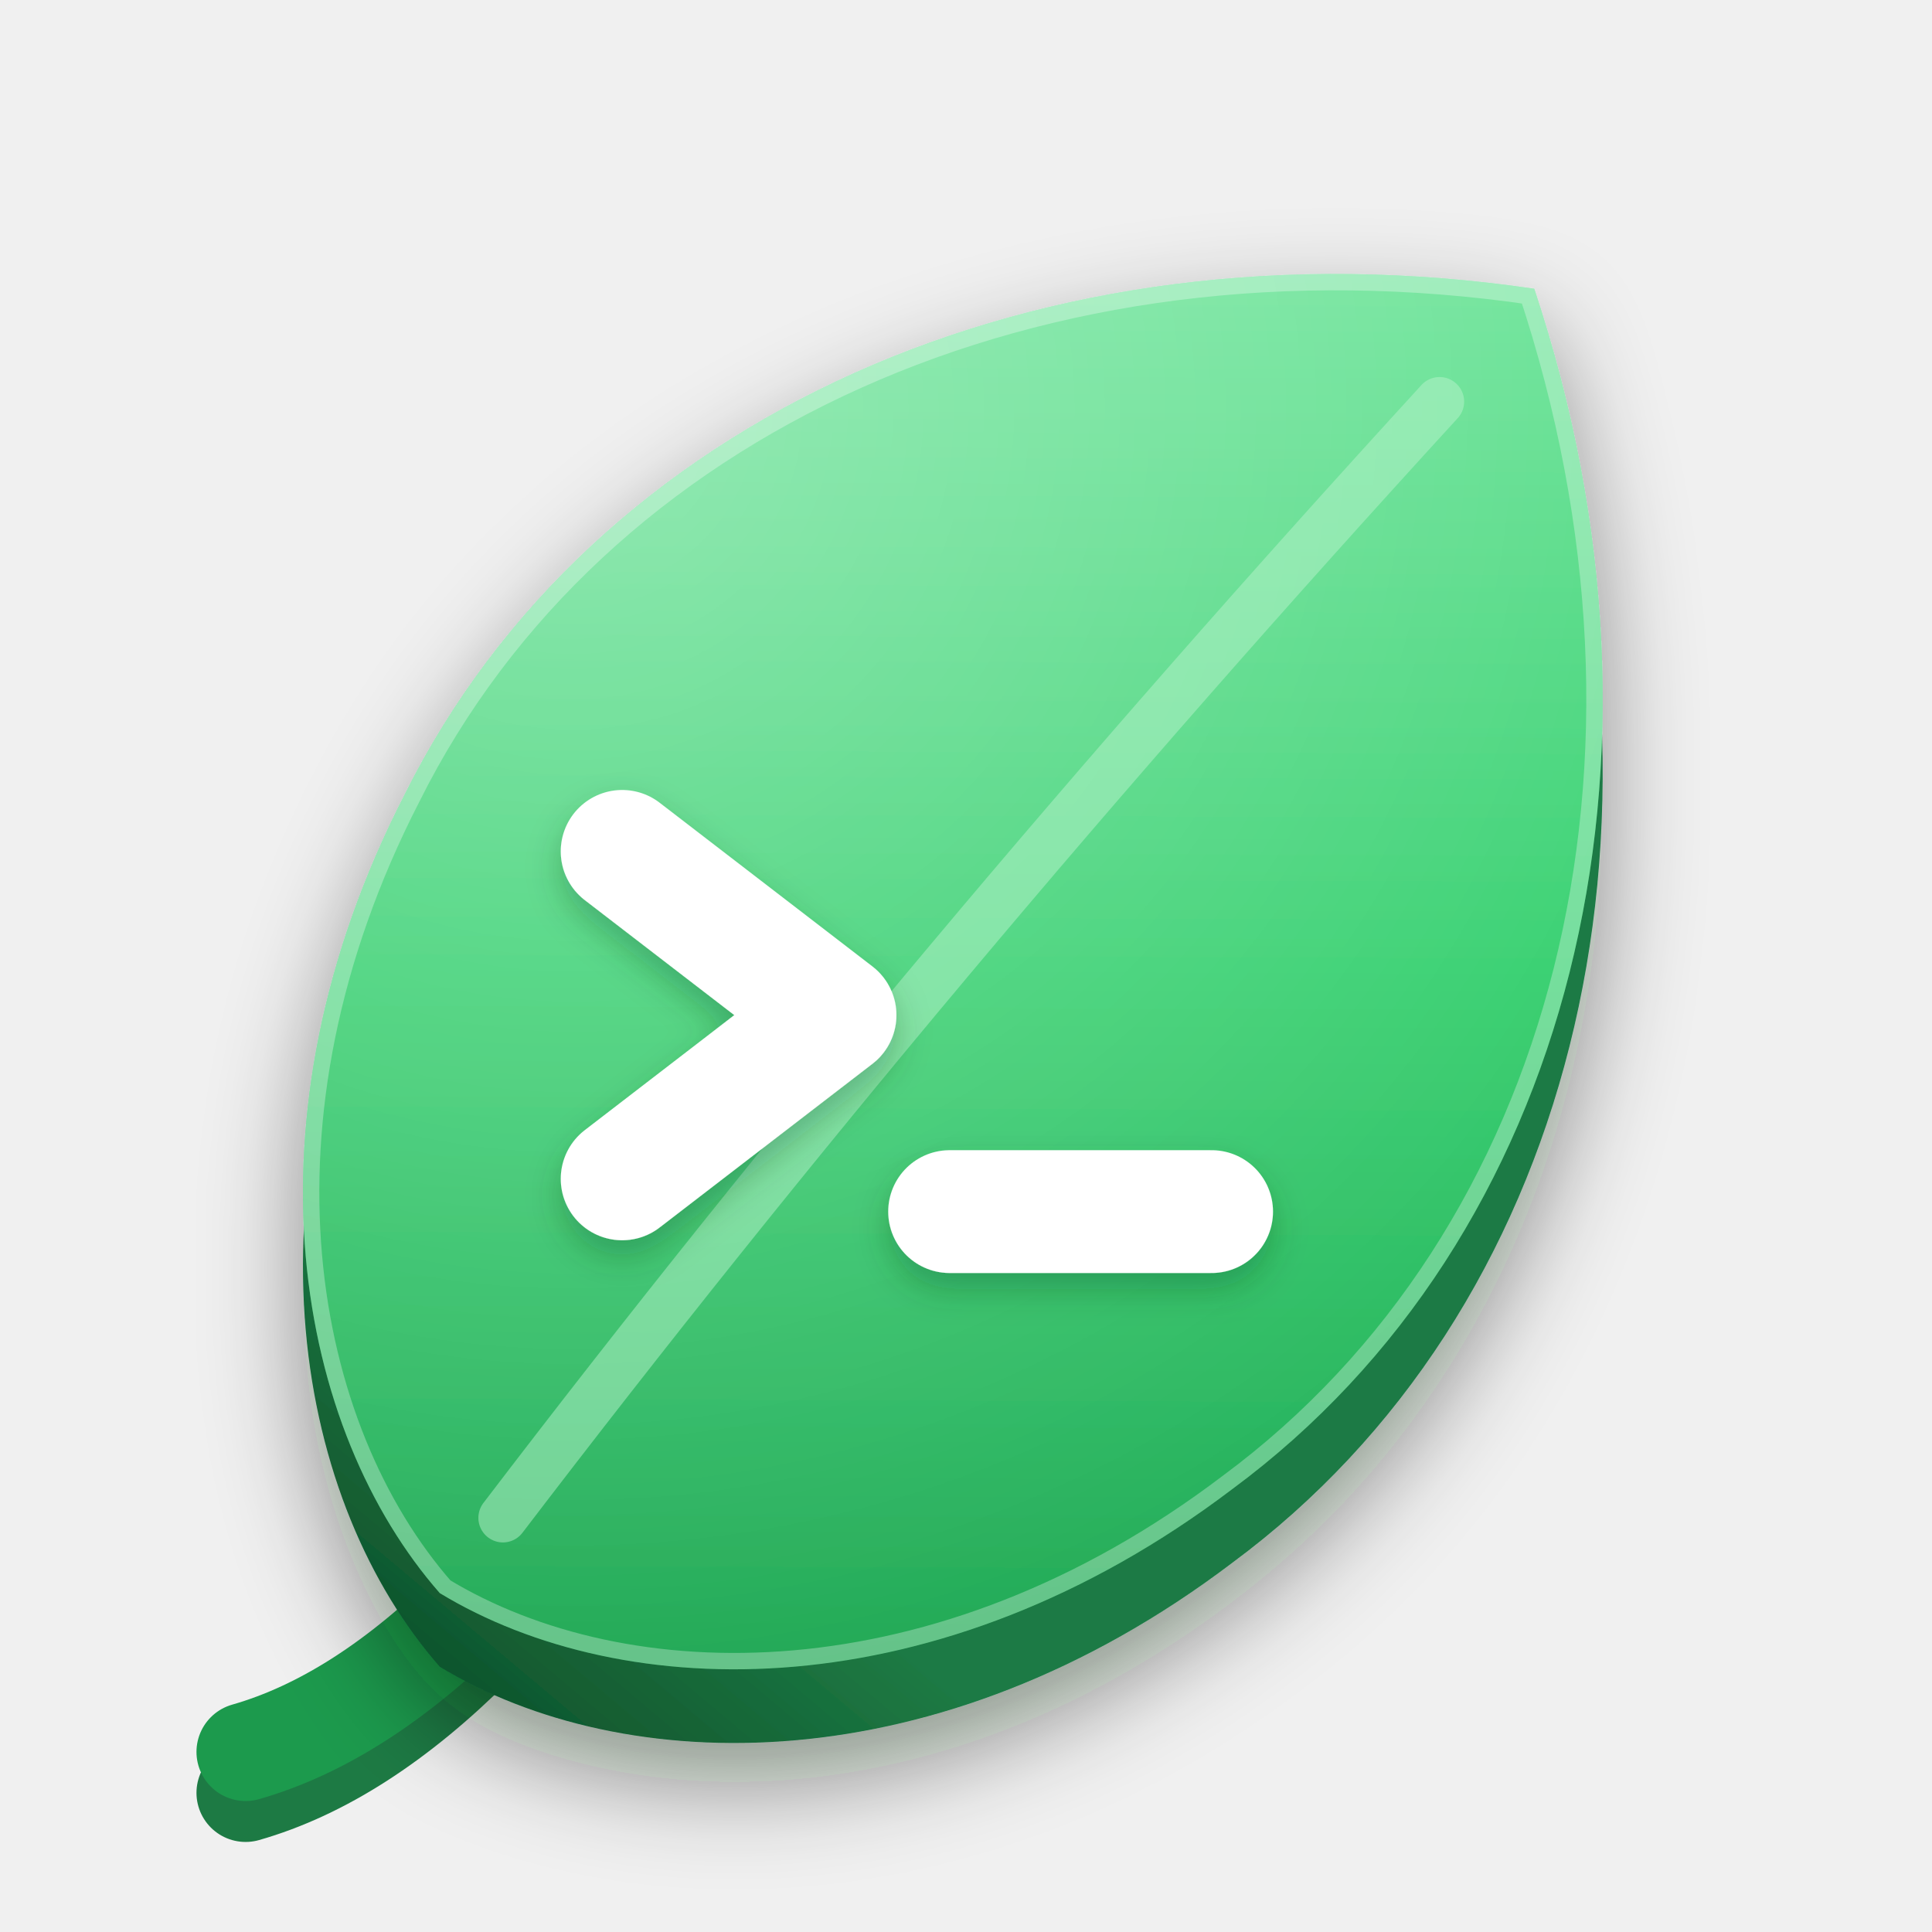
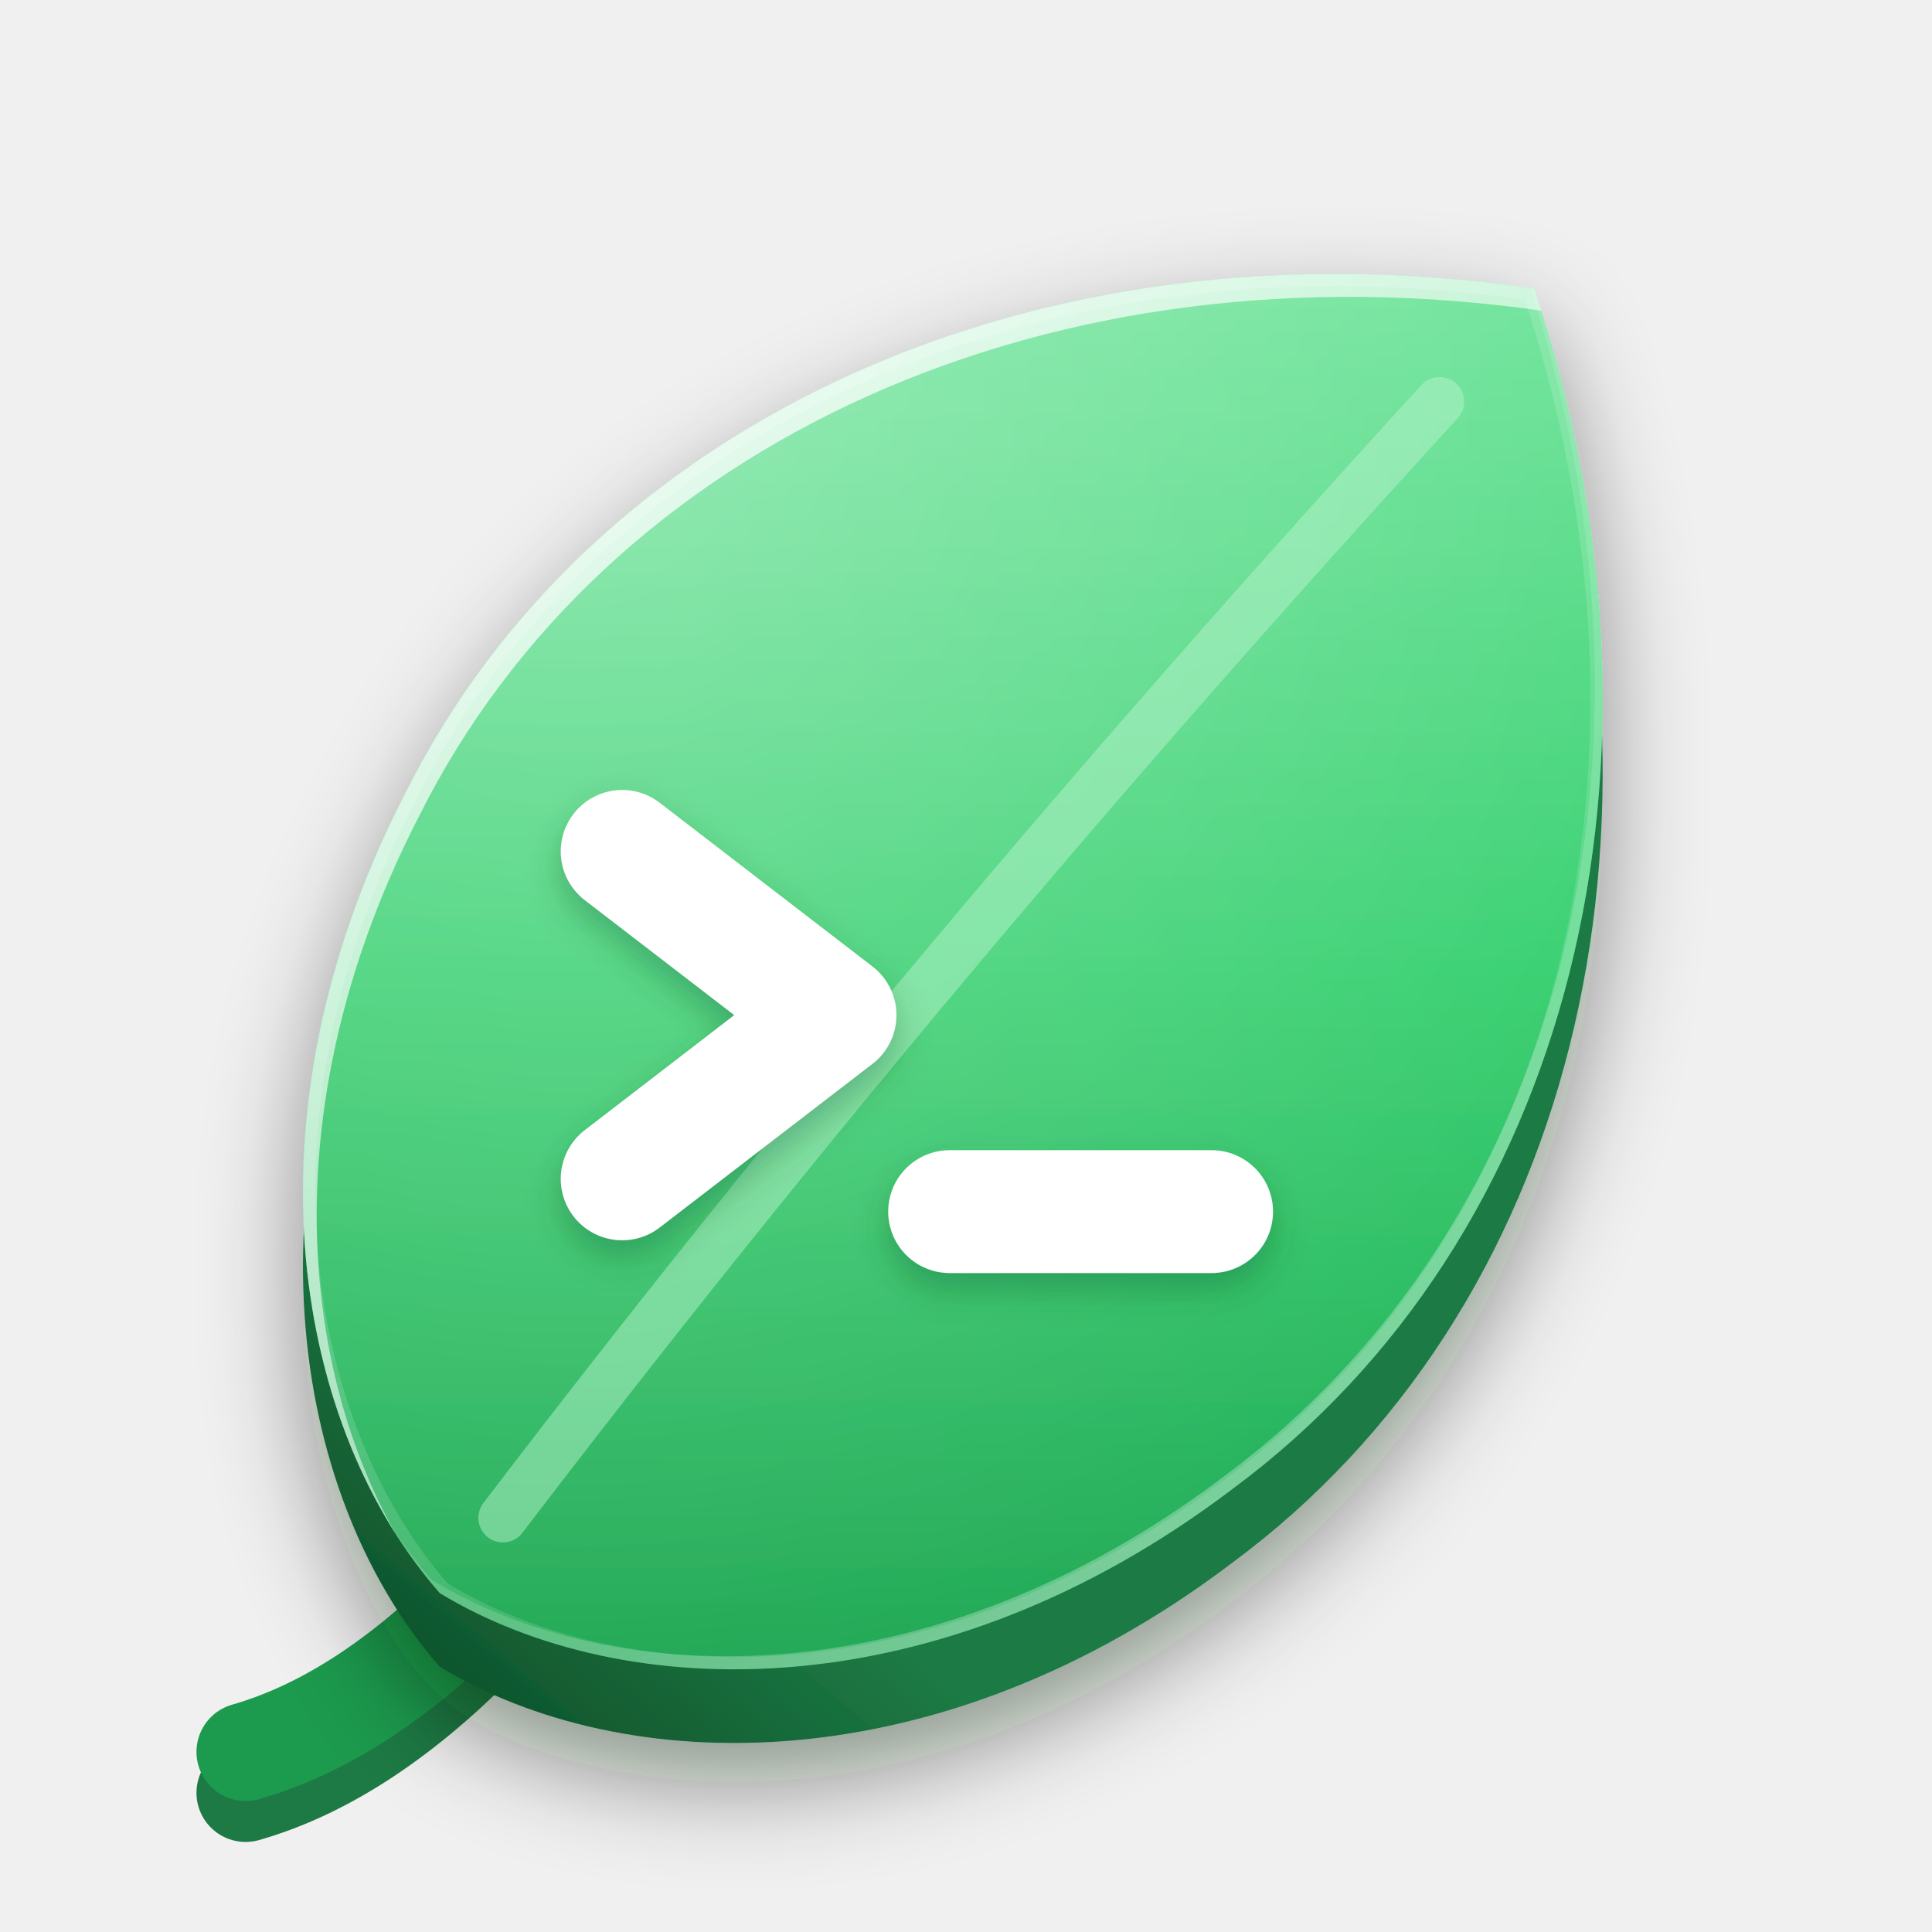
- <svg xmlns="http://www.w3.org/2000/svg" width="236" height="236" viewBox="0 0 236 236" fill="none">
+ <svg xmlns="http://www.w3.org/2000/svg" width="236" height="236" viewBox="0 0 236 236" preserveAspectRatio="none">
+   <g fill="none">
+     <path d="M58 196Q44 210 30 214" stroke="#1d7a44" stroke-width="12" stroke-linecap="round" transform="translate(0 5)" />
+   </g>
+   <g fill="none">
+     <path d="M58 196Q44 210 30 214" stroke="#1c9a4d" stroke-width="12" stroke-linecap="round" />
+   </g>
  <defs>
-     <linearGradient id="le_leaf" x1="40" y1="30" x2="190" y2="210" gradientUnits="userSpaceOnUse">
-       <stop offset="0" stop-color="#7eeaa6" />
-       <stop offset="0.5" stop-color="#33cf6d" />
-       <stop offset="1" stop-color="#1c9a4d" />
-     </linearGradient>
-     <linearGradient id="le_side" x1="0" y1="180" x2="0" y2="230" gradientUnits="userSpaceOnUse">
-       <stop offset="0" stop-color="#1d7a44" />
-       <stop offset="1" stop-color="#0b4a26" />
-     </linearGradient>
-     <radialGradient id="le_bloom" cx="70" cy="50" r="160" gradientUnits="userSpaceOnUse">
-       <stop offset="0" stop-color="white" stop-opacity="0.34" />
-       <stop offset="1" stop-color="white" stop-opacity="0" />
-     </radialGradient>
-     <clipPath id="le_clip">
-       <path transform="rotate(40 118 118)" d="M118 10C170 42 196 96 184 146C174 190 144 214 118 218C92 214 62 190 52 146C40 96 66 42 118 10Z" />
-     </clipPath>
-     <filter id="le_shadow" x="-20" y="-20" width="276" height="276" filterUnits="userSpaceOnUse" color-interpolation-filters="sRGB">
+     <filter id="shadow3" x="-20" y="-20" width="276" height="276" filterUnits="userSpaceOnUse" color-interpolation-filters="sRGB">
      <feDropShadow dx="0" dy="5" stdDeviation="6" flood-color="#0d1f0a" flood-opacity="0.42" />
    </filter>
-     <filter id="le_glyph" x="-20" y="-20" width="276" height="276" filterUnits="userSpaceOnUse">
+   </defs>
+   <g filter="url(#shadow3)">
+     <g fill="none">
+       <defs>
+         <linearGradient id="l4-le_side" x1="0" y1="180" x2="0" y2="230" gradientUnits="userSpaceOnUse">
+           <stop offset="0" stop-color="#1d7a44" />
+           <stop offset="1" stop-color="#0b4a26" />
+         </linearGradient>
+       </defs>
+       <g transform="translate(0 9)">
+         <path transform="rotate(40 118 118)" d="M118 10C170 42 196 96 184 146C174 190 144 214 118 218C92 214 62 190 52 146C40 96 66 42 118 10Z" fill="url(#l4-le_side)" />
+       </g>
+     </g>
+     <g fill="none">
+       <defs>
+         <linearGradient id="l5-le_leaf" x1="40" y1="30" x2="190" y2="210" gradientUnits="userSpaceOnUse">
+           <stop offset="0" stop-color="#7eeaa6" />
+           <stop offset="0.5" stop-color="#33cf6d" />
+           <stop offset="1" stop-color="#1c9a4d" />
+         </linearGradient>
+       </defs>
+       <path transform="rotate(40 118 118)" d="M118 10C170 42 196 96 184 146C174 190 144 214 118 218C92 214 62 190 52 146C40 96 66 42 118 10Z" fill="url(#l5-le_leaf)" />
+     </g>
+   </g>
+   <g fill="none">
+     <defs>
+       <radialGradient id="l6-le_bloom" cx="70" cy="50" r="160" gradientUnits="userSpaceOnUse">
+         <stop offset="0" stop-color="white" stop-opacity="0.34" />
+         <stop offset="1" stop-color="white" stop-opacity="0" />
+       </radialGradient>
+       <clipPath id="l6-le_clip">
+         <path transform="rotate(40 118 118)" d="M118 10C170 42 196 96 184 146C174 190 144 214 118 218C92 214 62 190 52 146C40 96 66 42 118 10Z" />
+       </clipPath>
+     </defs>
+     <g clip-path="url(#l6-le_clip)">
+       <rect width="236" height="236" fill="url(#l6-le_bloom)" />
+     </g>
+   </g>
+   <g fill="none">
+     <defs>
+       <clipPath id="l7-le_clip">
+         <path transform="rotate(40 118 118)" d="M118 10C170 42 196 96 184 146C174 190 144 214 118 218C92 214 62 190 52 146C40 96 66 42 118 10Z" />
+       </clipPath>
+     </defs>
+     <g clip-path="url(#l7-le_clip)">
+       <path transform="rotate(40 118 118)" d="M118 206Q114 120 118 28" stroke="#b8f5cd" stroke-opacity="0.5" stroke-width="6" stroke-linecap="round" />
+     </g>
+   </g>
+   <defs>
+     <clipPath id="rim8">
+       <path d="M187.421 35.267C206.686 93.206 191.893 151.284 150.561 181.873C114.618 209.151 76.210 208.253 53.721 194.604C36.375 174.828 28.821 137.159 49.443 97.025C72.390 51.010 127.018 26.356 187.421 35.267Z" clip-rule="nonzero" />
+     </clipPath>
+     <linearGradient id="rim8g0" x1="28.8" y1="26.4" x2="162.225" y2="209.2" gradientUnits="userSpaceOnUse">
+       <stop offset="0" stop-color="#ffffff" stop-opacity="0.200" />
+       <stop offset="1" stop-color="#ffffff" stop-opacity="0.100" />
+     </linearGradient>
+     <linearGradient id="rim8g1" x1="28.8" y1="26.4" x2="162.225" y2="209.2" gradientUnits="userSpaceOnUse">
+       <stop offset="0" stop-color="#ffffff" stop-opacity="0.950" />
+       <stop offset="0.45" stop-color="#ffffff" stop-opacity="0.600" />
+       <stop offset="1" stop-color="#ffffff" stop-opacity="0.250" />
+     </linearGradient>
+     <linearGradient id="rim8g2" x1="28.8" y1="26.4" x2="162.225" y2="209.2" gradientUnits="userSpaceOnUse">
+       <stop offset="0" stop-color="#ffffff" stop-opacity="0.050" />
+       <stop offset="0.7" stop-color="#ffffff" stop-opacity="0.150" />
+       <stop offset="1" stop-color="#ffffff" stop-opacity="0.420" />
+     </linearGradient>
+   </defs>
+   <g clip-path="url(#rim8)">
+     <path d="M187.421 35.267C206.686 93.206 191.893 151.284 150.561 181.873C114.618 209.151 76.210 208.253 53.721 194.604C36.375 174.828 28.821 137.159 49.443 97.025C72.390 51.010 127.018 26.356 187.421 35.267Z" fill="none" stroke="url(#rim8g0)" stroke-width="3" />
+     <path d="M187.421 35.267C206.686 93.206 191.893 151.284 150.561 181.873C114.618 209.151 76.210 208.253 53.721 194.604C36.375 174.828 28.821 137.159 49.443 97.025C72.390 51.010 127.018 26.356 187.421 35.267ZM189.101 38.067 C208.366 96.006 193.573 154.084 152.241 184.673 C116.298 211.951 77.89 211.053 55.401 197.404 C38.055 177.628 30.501 139.959 51.123 99.825 C74.07 53.81 128.698 29.156 189.101 38.067 Z" fill="url(#rim8g1)" fill-rule="evenodd" />
+     <path d="M187.421 35.267C206.686 93.206 191.893 151.284 150.561 181.873C114.618 209.151 76.210 208.253 53.721 194.604C36.375 174.828 28.821 137.159 49.443 97.025C72.390 51.010 127.018 26.356 187.421 35.267ZM186.461 33.667 C205.726 91.606 190.933 149.684 149.601 180.273 C113.658 207.551 75.25 206.653 52.761 193.004 C35.415 173.228 27.861 135.559 48.483 95.425 C71.43 49.41 126.058 24.756 186.461 33.667 Z" fill="url(#rim8g2)" fill-rule="evenodd" />
+   </g>
+   <defs>
+     <filter id="shadow9" x="-20" y="-20" width="276" height="276" filterUnits="userSpaceOnUse" color-interpolation-filters="sRGB">
      <feDropShadow dx="0" dy="2" stdDeviation="2" flood-color="#0b4a26" flood-opacity="0.3" />
    </filter>
  </defs>
-   <path d="M58 196Q44 210 30 214" stroke="#1d7a44" stroke-width="12" stroke-linecap="round" transform="translate(0 5)" />
-   <path d="M58 196Q44 210 30 214" stroke="#1c9a4d" stroke-width="12" stroke-linecap="round" />
-   <g filter="url(#le_shadow)">
-     <g transform="translate(0 9)">
-       <path transform="rotate(40 118 118)" d="M118 10C170 42 196 96 184 146C174 190 144 214 118 218C92 214 62 190 52 146C40 96 66 42 118 10Z" fill="url(#le_side)" />
+   <g filter="url(#shadow9)">
+     <g fill="none">
+       <path d="M76 104L102 124L76 144" stroke="white" stroke-width="15" stroke-linecap="round" stroke-linejoin="round" />
    </g>
-     <path transform="rotate(40 118 118)" d="M118 10C170 42 196 96 184 146C174 190 144 214 118 218C92 214 62 190 52 146C40 96 66 42 118 10Z" fill="url(#le_leaf)" />
-   </g>
-   <g clip-path="url(#le_clip)">
-     <rect width="236" height="236" fill="url(#le_bloom)" />
-     <path transform="rotate(40 118 118)" d="M118 206Q114 120 118 28" stroke="#b8f5cd" stroke-opacity="0.5" stroke-width="6" stroke-linecap="round" />
-   </g>
-   <g clip-path="url(#le_clip)">
-     <path transform="rotate(40 118 118)" d="M118 10C170 42 196 96 184 146C174 190 144 214 118 218C92 214 62 190 52 146C40 96 66 42 118 10Z" stroke="white" stroke-opacity="0.3" stroke-width="4" />
-   </g>
-   <g filter="url(#le_glyph)">
-     <path d="M76 104L102 124L76 144" stroke="white" stroke-width="15" stroke-linecap="round" stroke-linejoin="round" />
-     <path d="M116 148H148" stroke="white" stroke-width="15" stroke-linecap="round" />
+     <g fill="none">
+       <path d="M116 148H148" stroke="white" stroke-width="15" stroke-linecap="round" />
+     </g>
  </g>
</svg>
